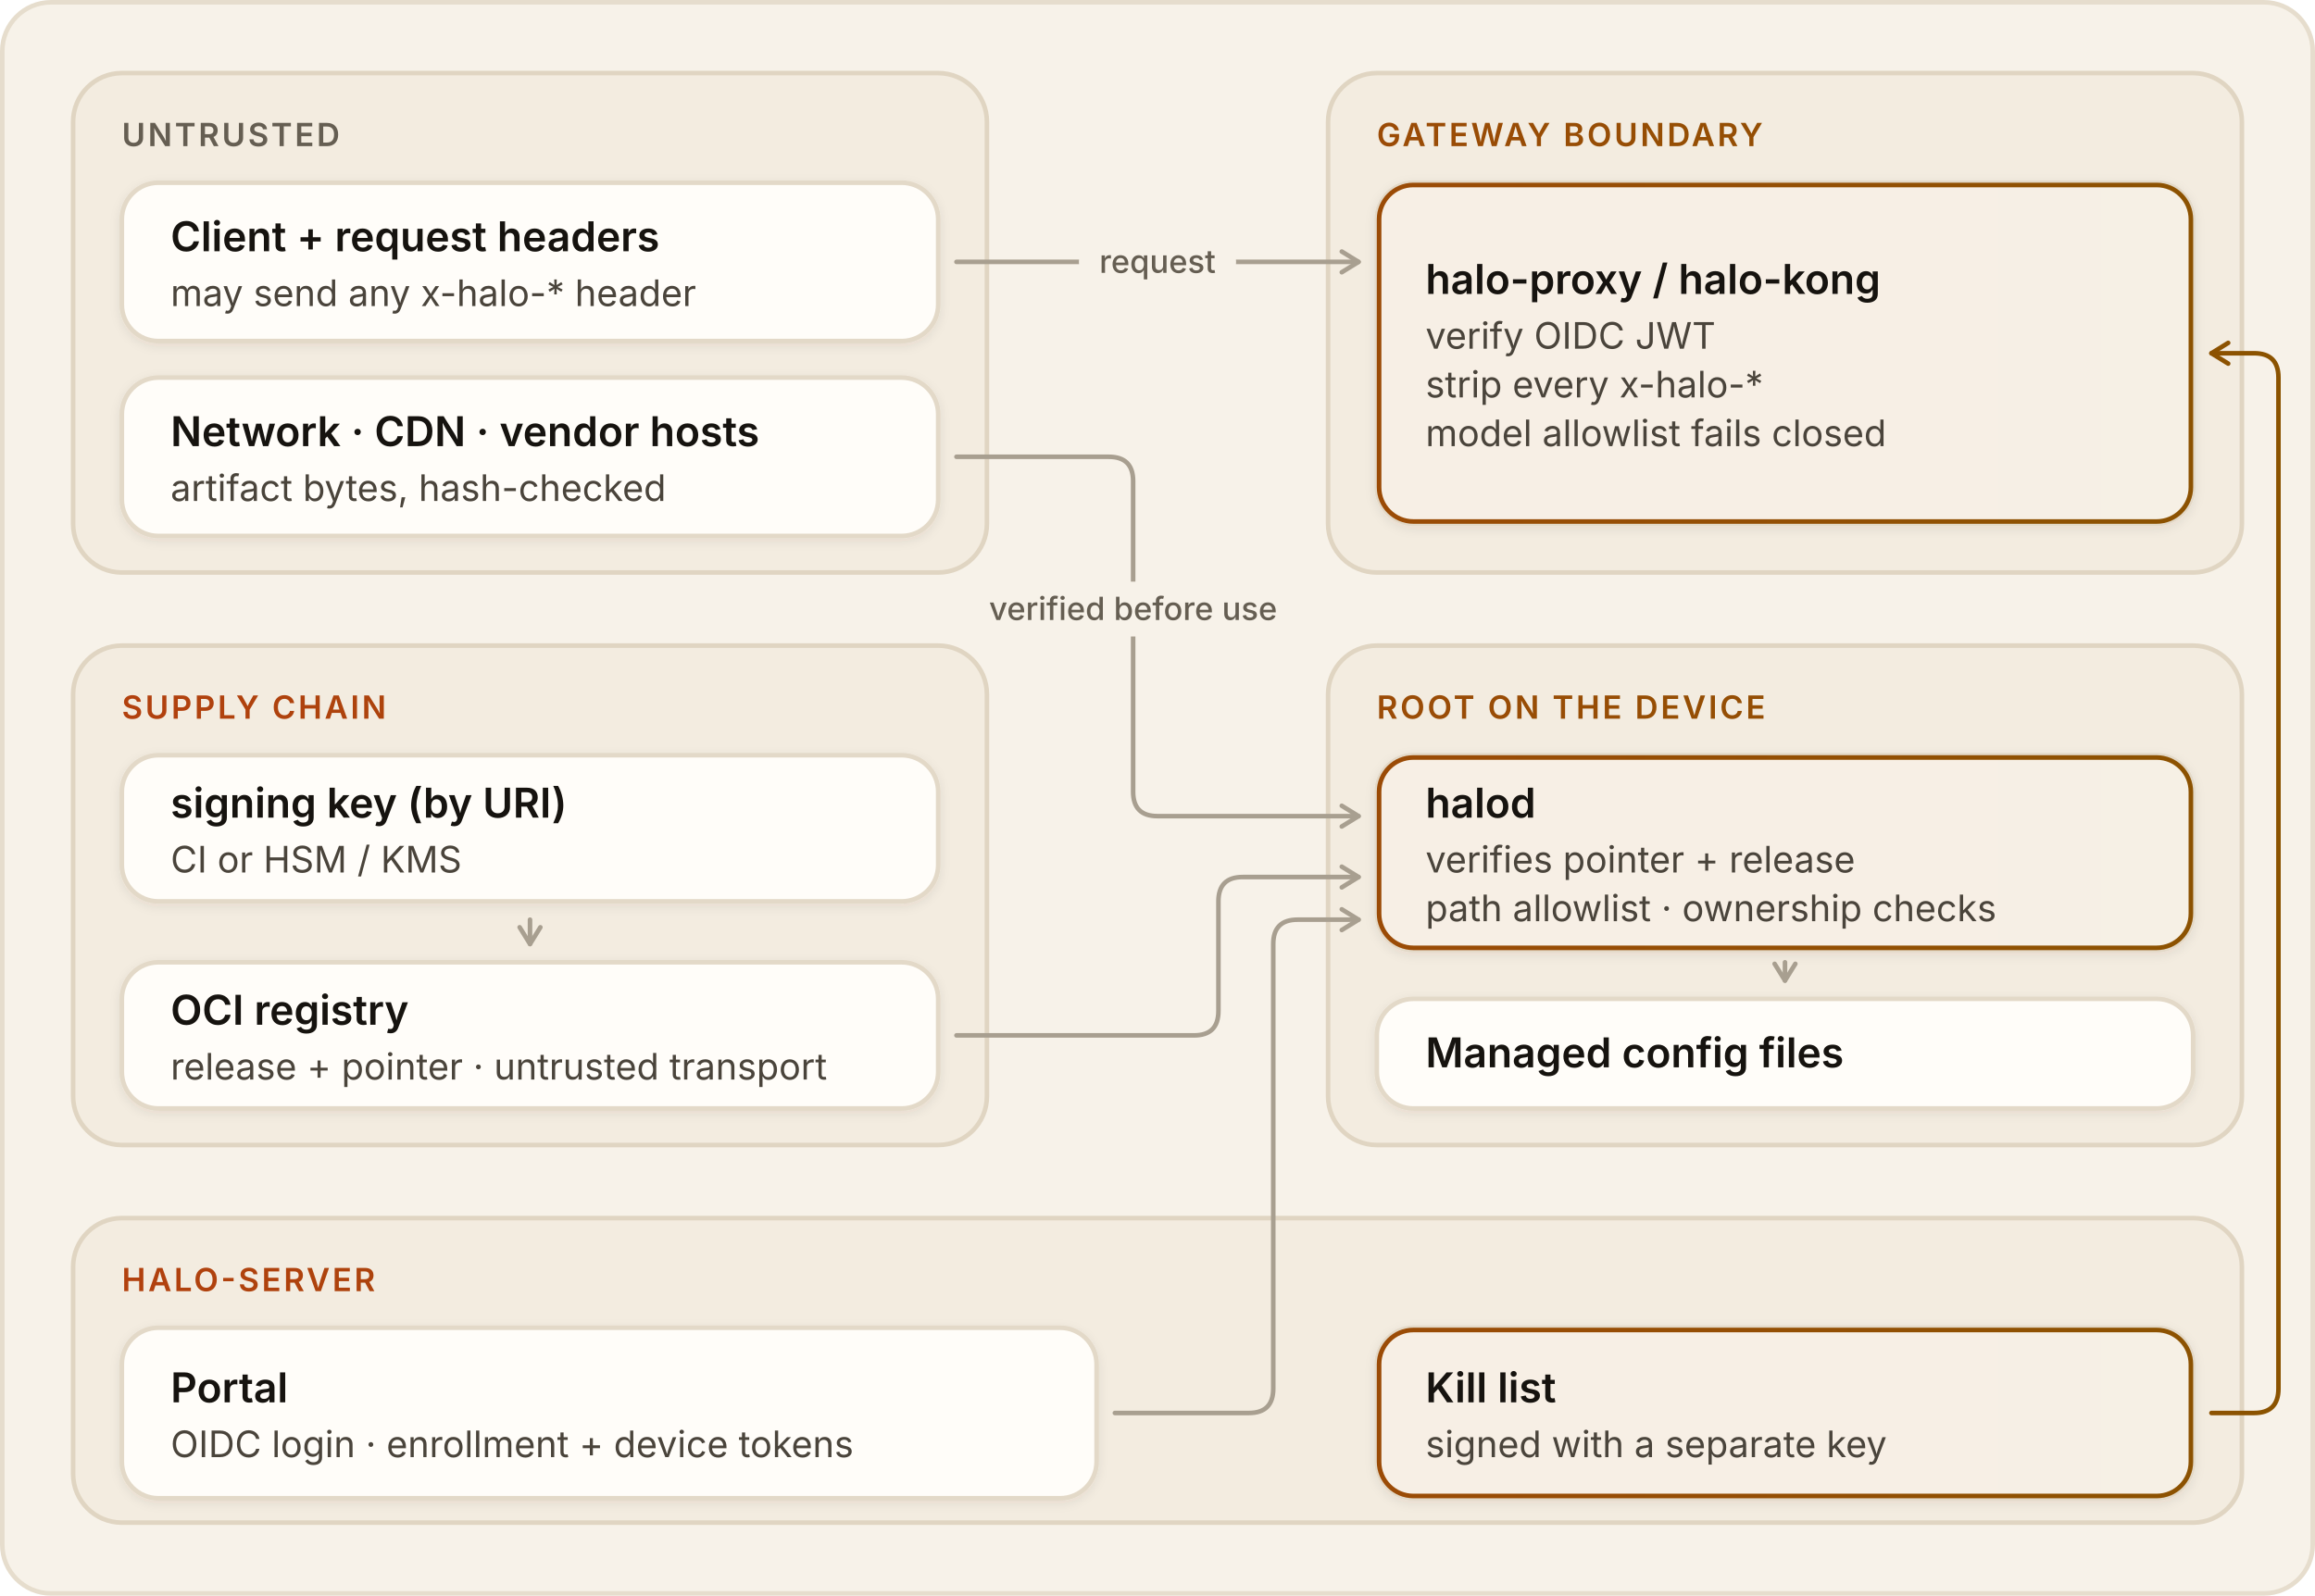
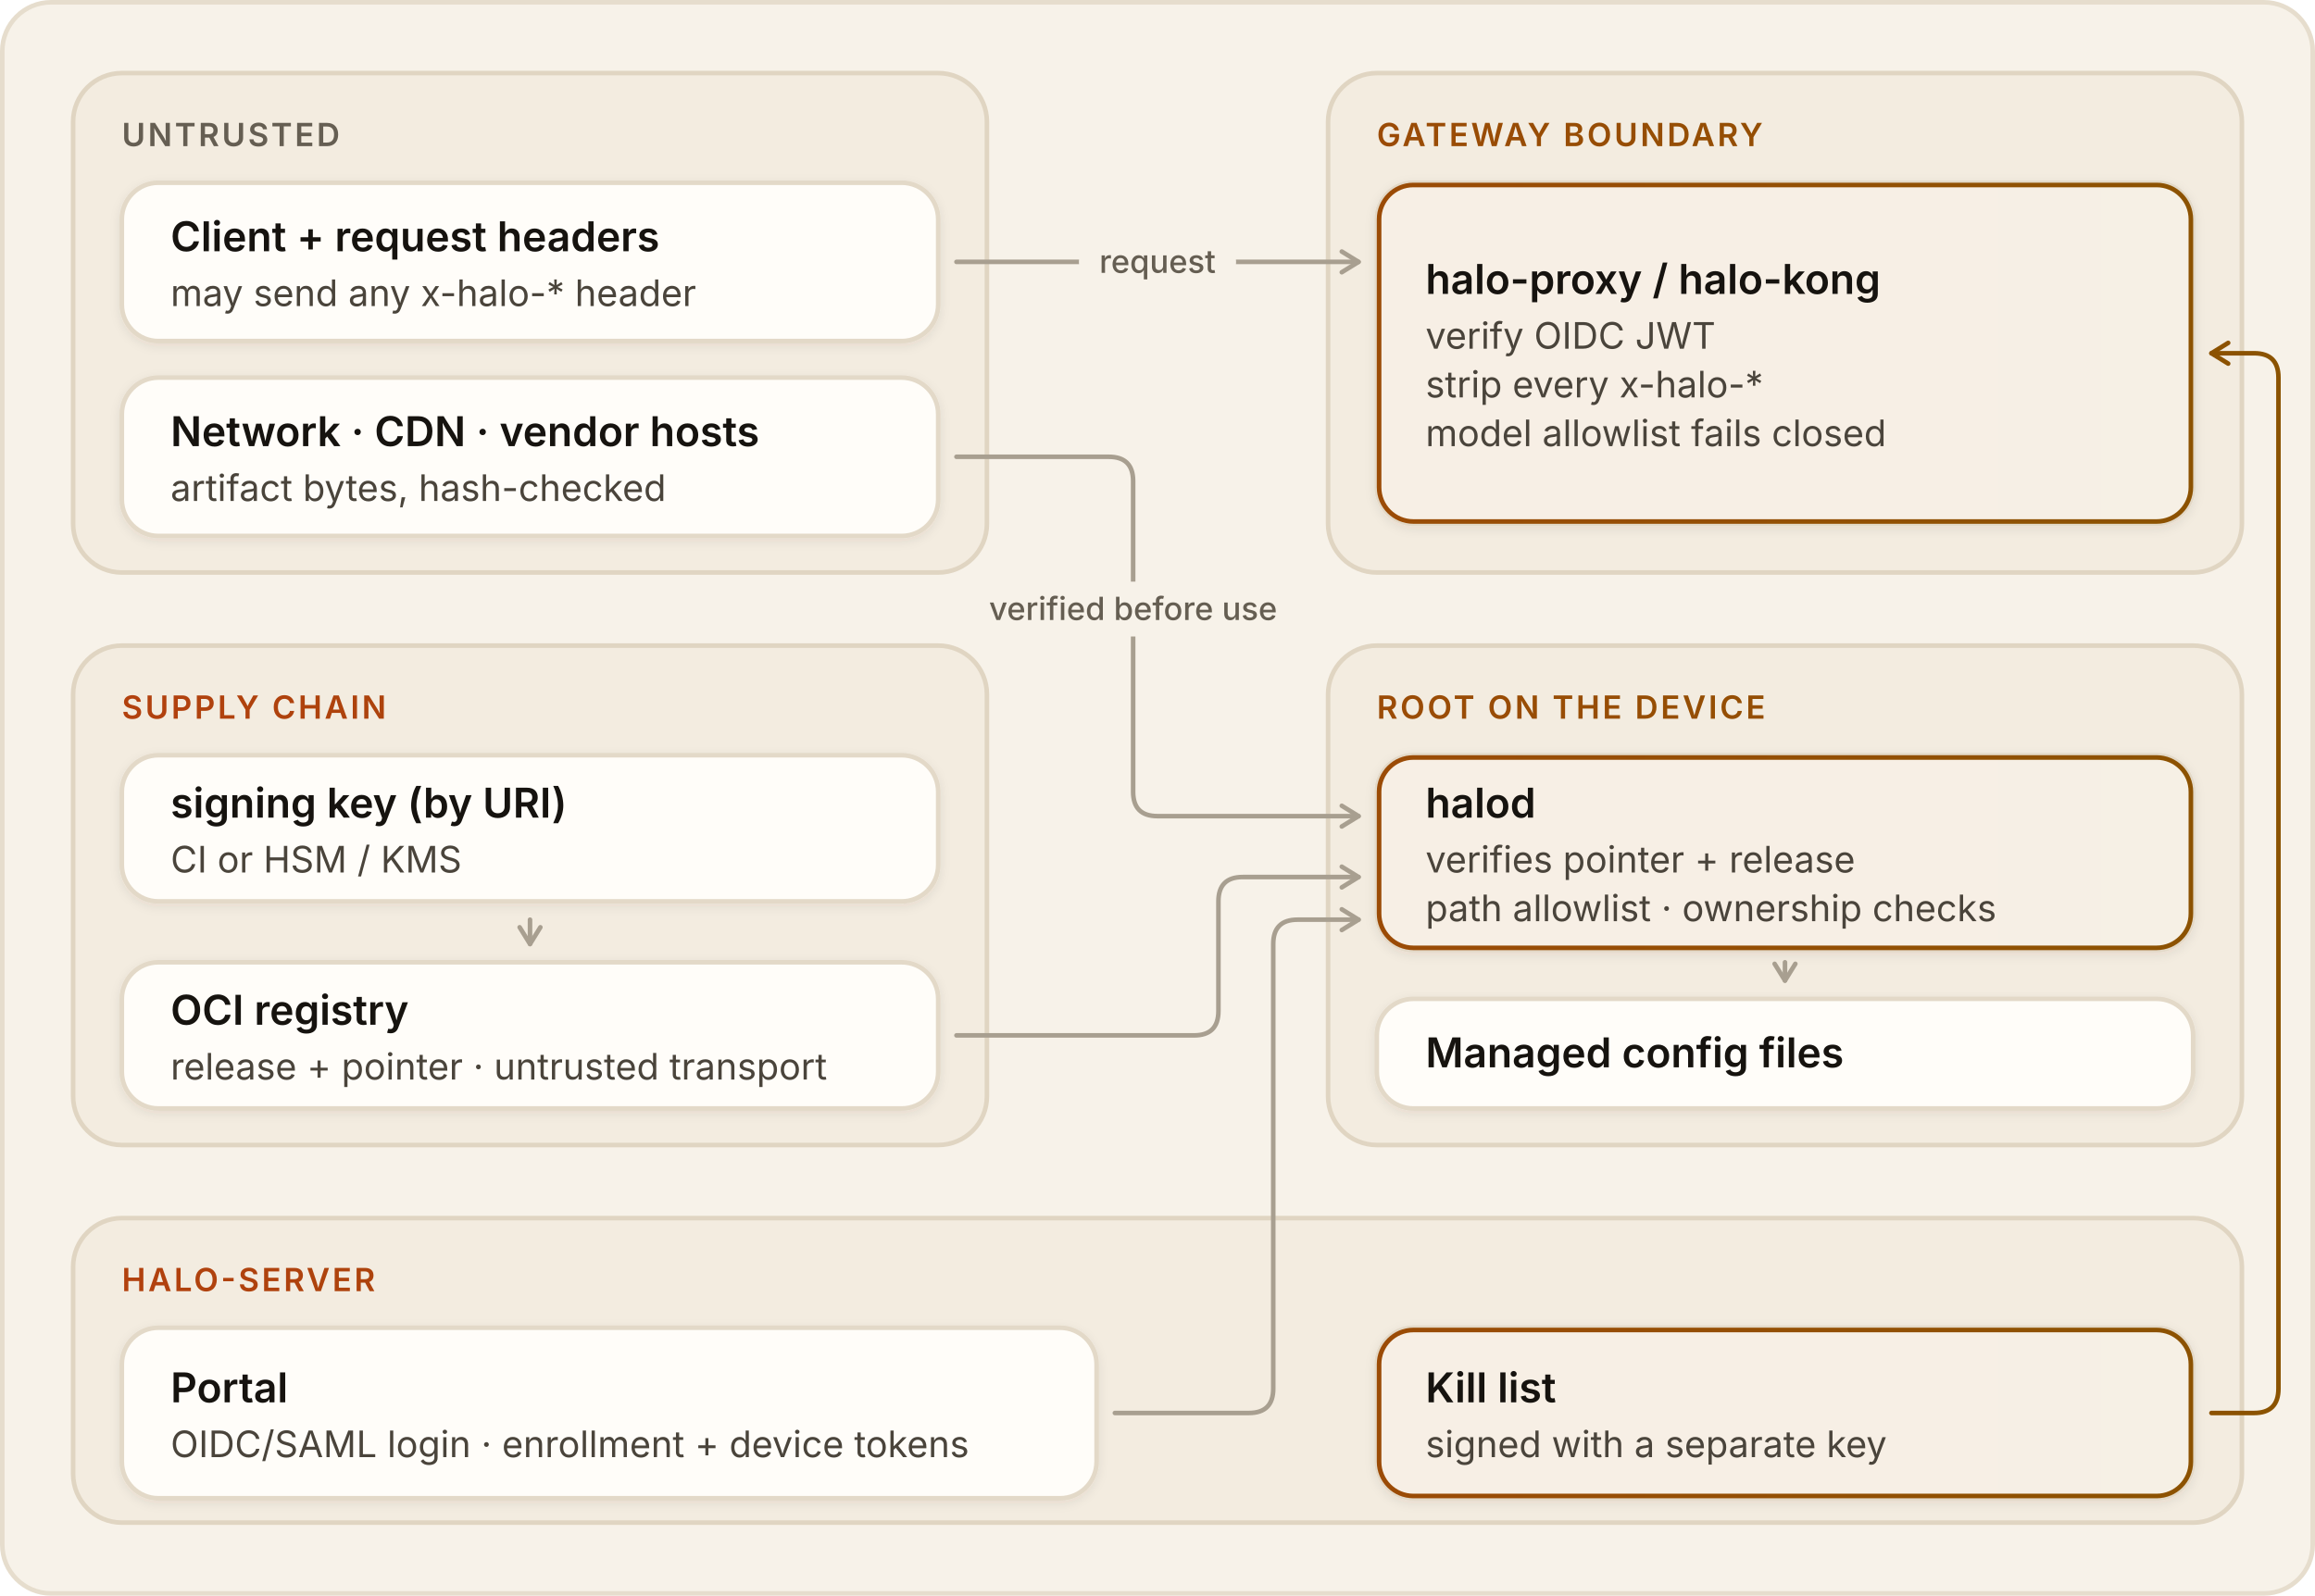
<svg xmlns="http://www.w3.org/2000/svg" viewBox="0 0 760 524" width="760" height="524" role="img" aria-labelledby="t d" font-family="ui-sans-serif,-apple-system,Inter,'Segoe UI',sans-serif">
  <style>
.cv{fill:#f7f2e9;stroke:#e6ddcd;stroke-width:1.5}
.card{fill:#fffdf9;stroke:#e3d9c8;stroke-width:1.5}
.soft{fill:url(#gs)}
.ring{fill:none;stroke:url(#ga);stroke-width:1.5}
.dcard{fill:#fbedea;stroke:#b42323;stroke-width:1.5}
.ghost{fill:none;stroke:#a89f90;stroke-width:1.5;stroke-dasharray:4 4}
.zone{fill:#f3ece0;stroke:#e0d5c2;stroke-width:1.5}
.chip{fill:#f3ece0;stroke:#e3d9c8;stroke-width:1}
text{font-family:ui-sans-serif,-apple-system,Inter,'Segoe UI',sans-serif}
.t{font-size:13.5px;font-weight:600;fill:#16130f}
.tm{font:600 12.5px ui-monospace,'SF Mono','JetBrains Mono',Menlo,Consolas,monospace;fill:#16130f}
.td{fill:#b42323}
.s{font-size:12px;fill:#4a443b}
.m{font:11px ui-monospace,'SF Mono','JetBrains Mono',Menlo,Consolas,monospace;fill:#4a443b}
.xs{font-size:10.5px;font-weight:500;fill:#655e52}
.xm{font-family:ui-monospace,'SF Mono','JetBrains Mono',Menlo,Consolas,monospace;font-weight:400}
.xa{fill:url(#ga);font-weight:600}
.xd{fill:#b42323;font-weight:600}
.xw{fill:#fffdf9;font-weight:600}
.k{font-size:10.5px;font-weight:600;letter-spacing:.08em;fill:#655e52}
.ka{fill:url(#ga)}
.h1{font-size:42px;font-weight:700;letter-spacing:-.02em;fill:#16130f}
.ln,.la,.ld,.lm{fill:none;stroke-width:1.5;stroke-linecap:round;stroke-linejoin:round}
.ln{stroke:#a89f90}.la{stroke:url(#ga)}.ld{stroke:#b42323}.lm{stroke:#e3d9c8}
.lane{stroke:#e3d9c8;stroke-width:1.5;stroke-dasharray:3 4}
.dash{stroke-dasharray:5 5}
.dl{fill:#a89f90}.da{fill:url(#ga)}.dd{fill:#b42323}
.pl{fill:#f7f2e9}.pa{fill:#f7f2e9;stroke:url(#ga);stroke-width:1}
.pd{fill:#fbedea;stroke:#b42323;stroke-width:1}.ps{fill:url(#ga)}
.fa{fill:url(#ga)}.fs{fill:url(#gs)}.fm{fill:#f3ece0}.fd{fill:#b42323}.ft{fill:#16130f}
.bdg{fill:url(#ga)}.bn{font-size:9.5px;font-weight:700;fill:#fffdf9}
.ic{fill:none;stroke:url(#ga);stroke-width:1.75;stroke-linecap:round;stroke-linejoin:round}
.pkt{fill:url(#ga)}
.grow{transform-box:fill-box;transform-origin:left;animation:grow 4.8s cubic-bezier(.6,0,.2,1) infinite}
@keyframes grow{0%{transform:scaleX(.08)}25%{transform:scaleX(.3)}50%{transform:scaleX(.55)}75%,100%{transform:scaleX(1)}}
.flow{stroke-dasharray:4 6;animation:flow 1.1s linear infinite}
@keyframes flow{to{stroke-dashoffset:-20}}
.blink{animation:blink 3.2s ease-in-out infinite}
@keyframes blink{0%,100%{opacity:.18}35%,65%{opacity:1}}
.pulse{transform-box:fill-box;transform-origin:center;animation:pulse 2.8s ease-out infinite}
@keyframes pulse{0%{opacity:.55;transform:scale(.6)}100%{opacity:0;transform:scale(1.5)}}
@media (prefers-reduced-motion:reduce){.flow,.blink,.pulse,.grow{animation:none}.blink{opacity:1}.pulse,.pkt{display:none}}
</style>
  <defs>
    <linearGradient id="ga" gradientUnits="userSpaceOnUse" x1="0" y1="0" x2="760" y2="0">
      <stop offset="0" stop-color="#b4400f" />
      <stop offset="1" stop-color="#8a5300" />
    </linearGradient>
    <linearGradient id="gs" gradientUnits="userSpaceOnUse" x1="0" y1="0" x2="760" y2="0">
      <stop offset="0" stop-color="#b4400f" stop-opacity="0.08" />
      <stop offset="1" stop-color="#8a5300" stop-opacity="0.08" />
    </linearGradient>
    <filter id="sh" x="-10%" y="-10%" width="120%" height="140%">
      <feDropShadow dx="0" dy="1" stdDeviation="1.6" flood-color="#3c280a" flood-opacity="0.08" />
    </filter>
  </defs>
  <rect class="cv" x=".75" y=".75" width="758.5" height="522.5" rx="16" />
  <rect class="zone" x="24" y="24" width="300" height="164" rx="16" />
  <text class="k" x="40" y="48">UNTRUSTED</text>
  <rect class="card" x="40" y="60" width="268" height="52" rx="12" filter="url(#sh)" />
  <text class="t" x="56" y="82.5">Client + request headers</text>
  <text class="s" x="56" y="100.5">may send any x-halo-* header</text>
  <rect class="card" x="40" y="124" width="268" height="52" rx="12" filter="url(#sh)" />
  <text class="t" x="56" y="146.5">Network · CDN · vendor hosts</text>
  <text class="s" x="56" y="164.5">artifact bytes, hash-checked</text>
  <rect class="zone" x="436" y="24" width="300" height="164" rx="16" />
  <text class="k ka" x="452" y="48">GATEWAY BOUNDARY</text>
  <rect class="card" x="452" y="60" width="268" height="112" rx="12" filter="url(#sh)" />
  <rect class="soft" x="452" y="60" width="268" height="112" rx="12" />
  <rect class="ring" x="452.75" y="60.75" width="266.5" height="110.5" rx="11.25" />
  <text class="t" x="468" y="96.5">halo-proxy / halo-kong</text>
  <text class="s" x="468" y="114.5">verify OIDC JWT</text>
  <text class="s" x="468" y="130.5">strip every x-halo-*</text>
  <text class="s" x="468" y="146.5">model allowlist fails closed</text>
  <rect class="zone" x="24" y="212" width="300" height="164" rx="16" />
  <text class="k ka" x="40" y="236">SUPPLY CHAIN</text>
  <rect class="card" x="40" y="248" width="268" height="48" rx="12" filter="url(#sh)" />
  <text class="t" x="56" y="268.5">signing key (by URI)</text>
  <text class="s" x="56" y="286.5">CI or HSM / KMS</text>
  <rect class="card" x="40" y="316" width="268" height="48" rx="12" filter="url(#sh)" />
  <text class="t" x="56" y="336.5">OCI registry</text>
  <text class="s" x="56" y="354.5">release + pointer · untrusted transport</text>
  <path class="ln" d="M174 302L174 310" />
  <path class="ln hd" d="M170.6 304.5L174 310L177.4 304.5" />
  <rect class="zone" x="436" y="212" width="300" height="164" rx="16" />
  <text class="k ka" x="452" y="236">ROOT ON THE DEVICE</text>
  <rect class="card" x="452" y="248" width="268" height="64" rx="12" filter="url(#sh)" />
  <rect class="soft" x="452" y="248" width="268" height="64" rx="12" />
  <rect class="ring" x="452.75" y="248.75" width="266.5" height="62.5" rx="11.25" />
  <text class="t" x="468" y="268.5">halod</text>
  <text class="s" x="468" y="286.5">verifies pointer + release</text>
  <text class="s" x="468" y="302.5">path allowlist · ownership checks</text>
  <rect class="card" x="452" y="328" width="268" height="36" rx="12" filter="url(#sh)" />
  <text class="t" x="468" y="350.5">Managed config files</text>
  <path class="ln" d="M586 316L586 322" />
  <path class="ln hd" d="M582.6 316.5L586 322L589.4 316.5" />
  <rect class="zone" x="24" y="400" width="712" height="100" rx="16" />
  <text class="k ka" x="40" y="424">HALO-SERVER</text>
  <rect class="card" x="40" y="436" width="320" height="56" rx="12" filter="url(#sh)" />
  <text class="t" x="56" y="460.5">Portal</text>
-   <text class="s" x="56" y="478.5">OIDC login · enrollment + device tokens</text>
+   <text class="s" x="56" y="478.5">OIDC/SAML login · enrollment + device tokens</text>
  <rect class="card" x="452" y="436" width="268" height="56" rx="12" filter="url(#sh)" />
  <rect class="soft" x="452" y="436" width="268" height="56" rx="12" />
  <rect class="ring" x="452.75" y="436.75" width="266.5" height="54.5" rx="11.25" />
  <text class="t" x="468" y="460.5">Kill list</text>
  <text class="s" x="468" y="478.5">signed with a separate key</text>
  <path class="ln" d="M314 86L446 86" />
  <path class="ln hd" d="M440.5 89.4L446 86L440.5 82.6" />
  <rect class="pl" x="354.2" y="77" width="51.6" height="18" rx="9" />
  <text class="xs" x="380" y="89.6" text-anchor="middle">request</text>
  <path class="ln" d="M314 150L364.0 150.0Q372 150 372.0 158.0L372.0 260.0Q372 268 380.0 268.0L446 268" />
  <path class="ln hd" d="M440.5 271.4L446 268L440.5 264.6" />
  <path class="ln" d="M314 340L392.0 340.0Q400 340 400.0 332.0L400.0 296.0Q400 288 408.0 288.0L446 288" />
  <path class="ln hd" d="M440.5 291.4L446 288L440.5 284.6" />
  <path class="ln" d="M366 464L410.0 464.0Q418 464 418.0 456.0L418.0 310.0Q418 302 426.0 302.0L446 302" />
  <path class="ln hd" d="M440.5 305.4L446 302L440.5 298.6" />
  <path class="la" d="M726 464L740.0 464.0Q748 464 748.0 456.0L748.0 124.0Q748 116 740.0 116.0L726 116" />
  <path class="la hd" d="M731.5 112.6L726 116L731.5 119.4" />
  <rect class="pl" x="318.2" y="191" width="107.7" height="18" rx="9" />
  <text class="xs" x="372" y="203.6" text-anchor="middle">verified before use</text>
</svg>
